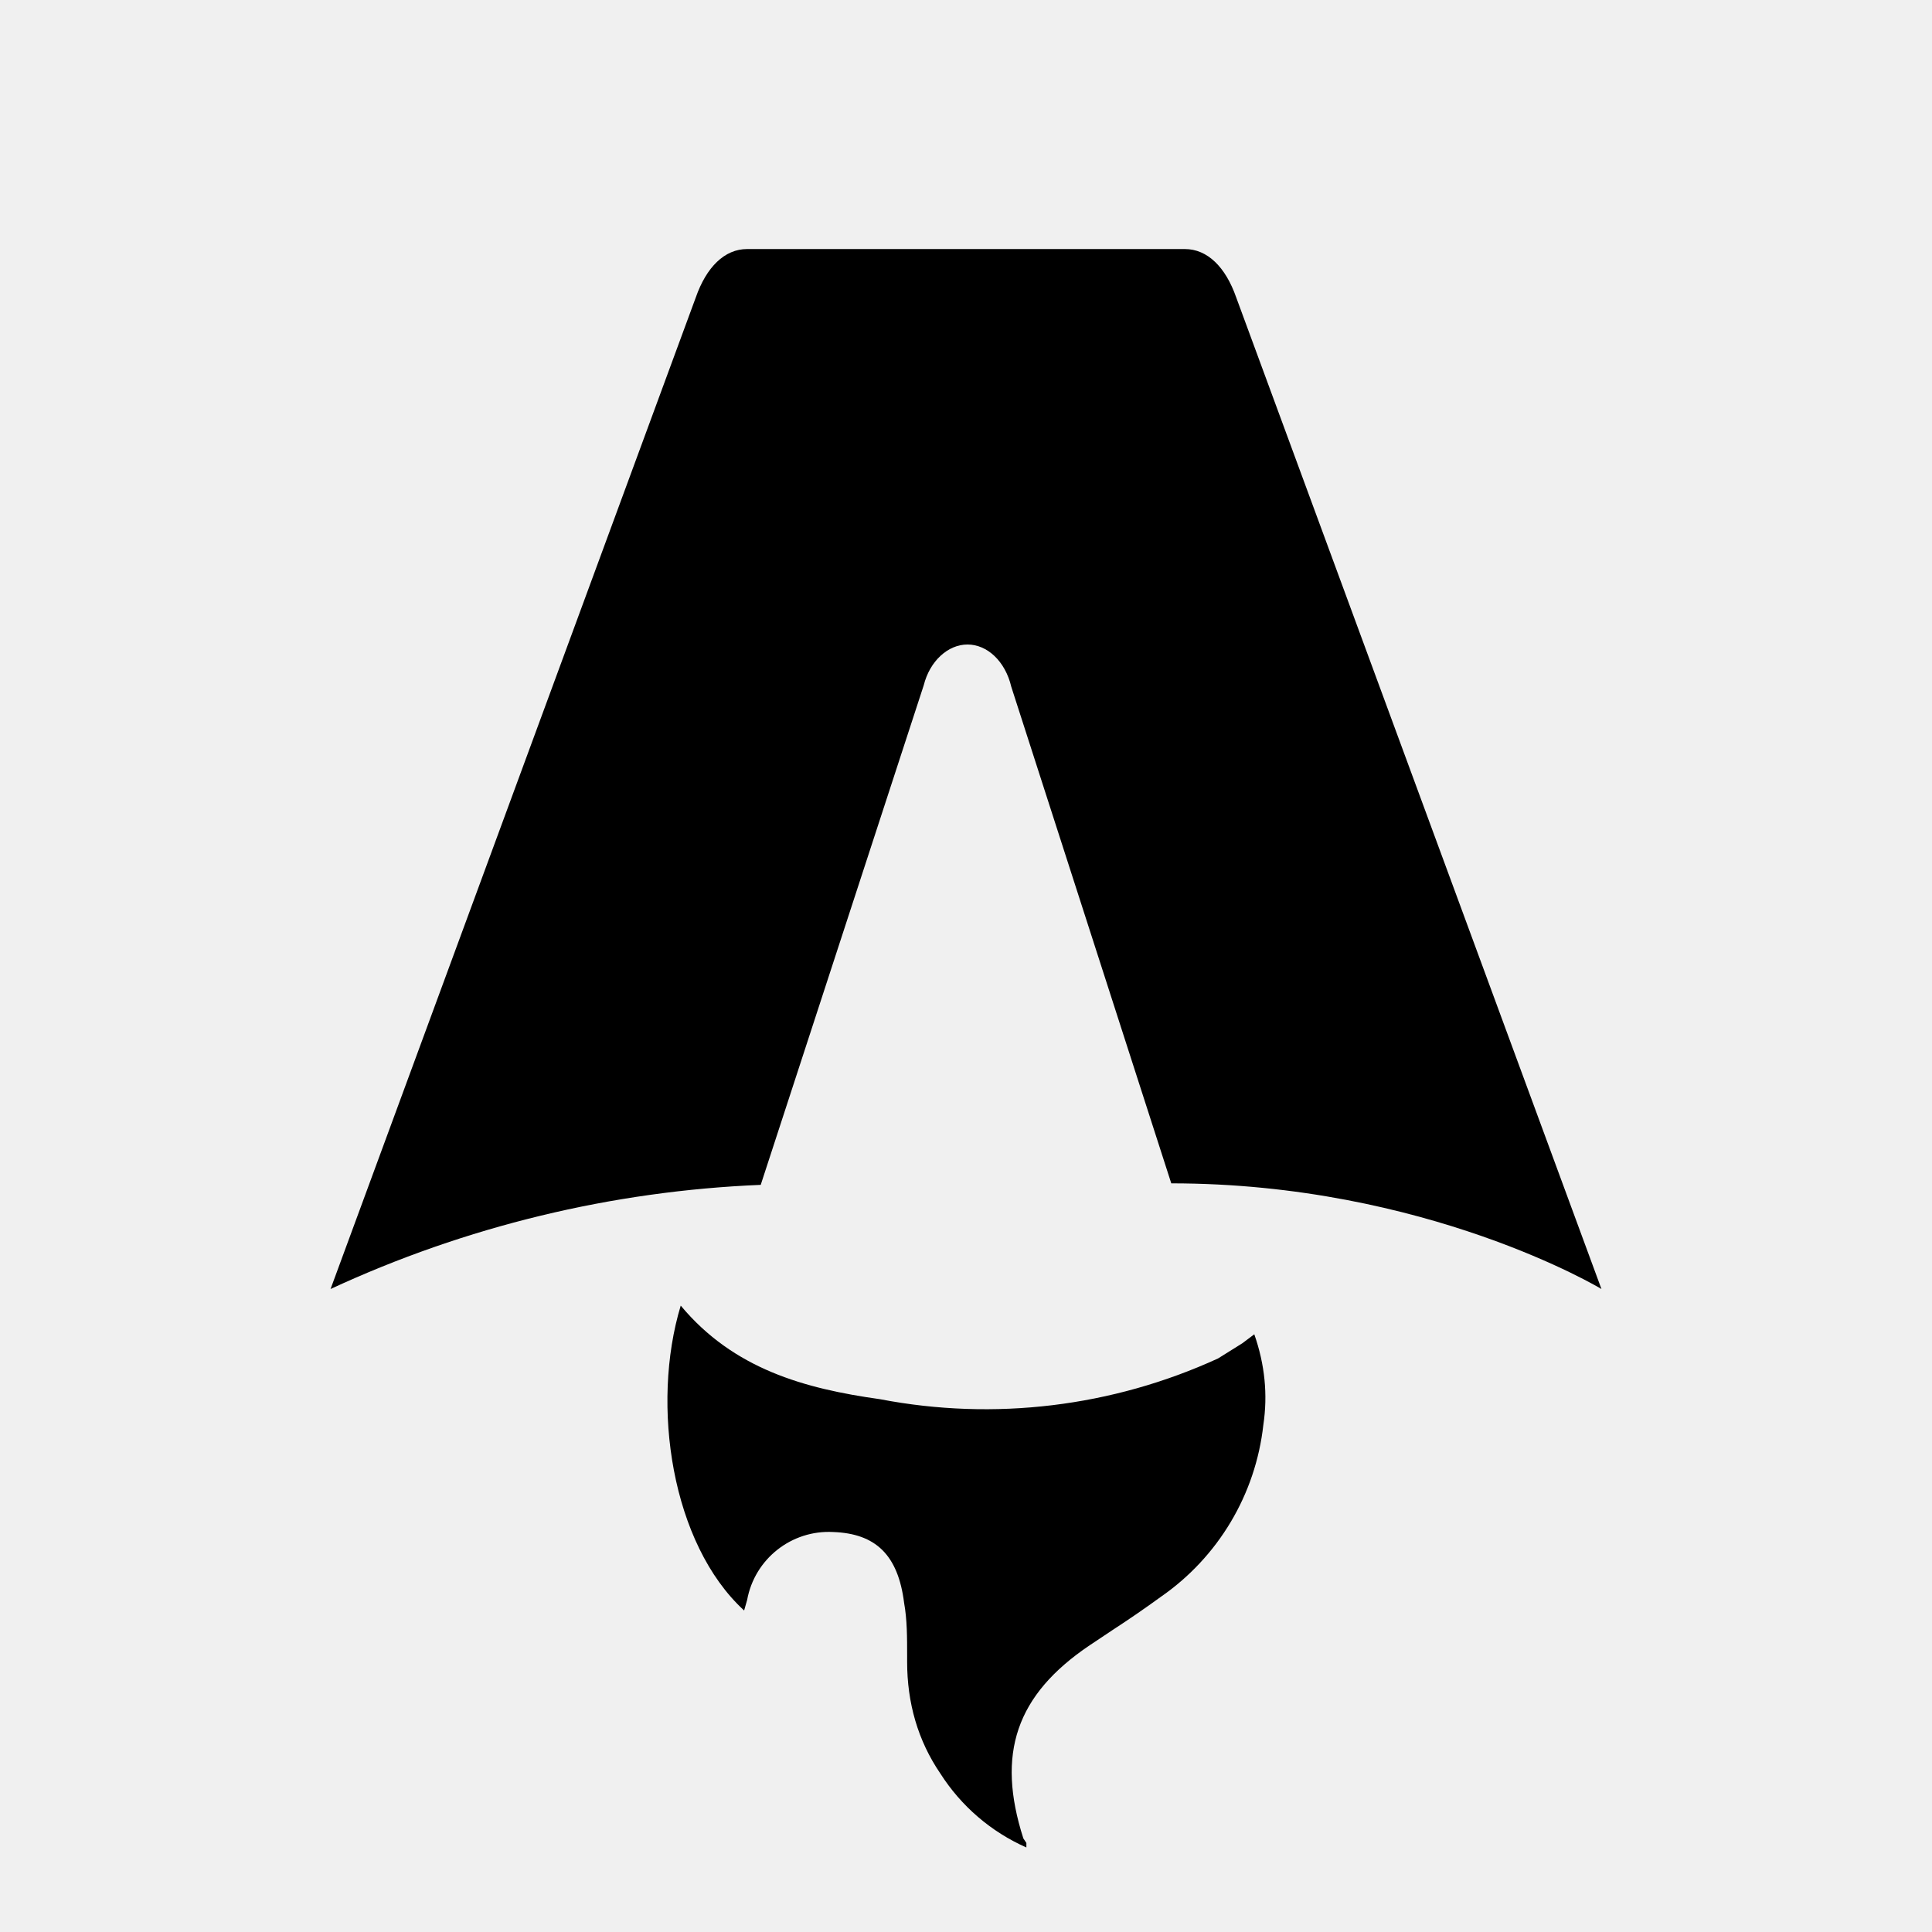
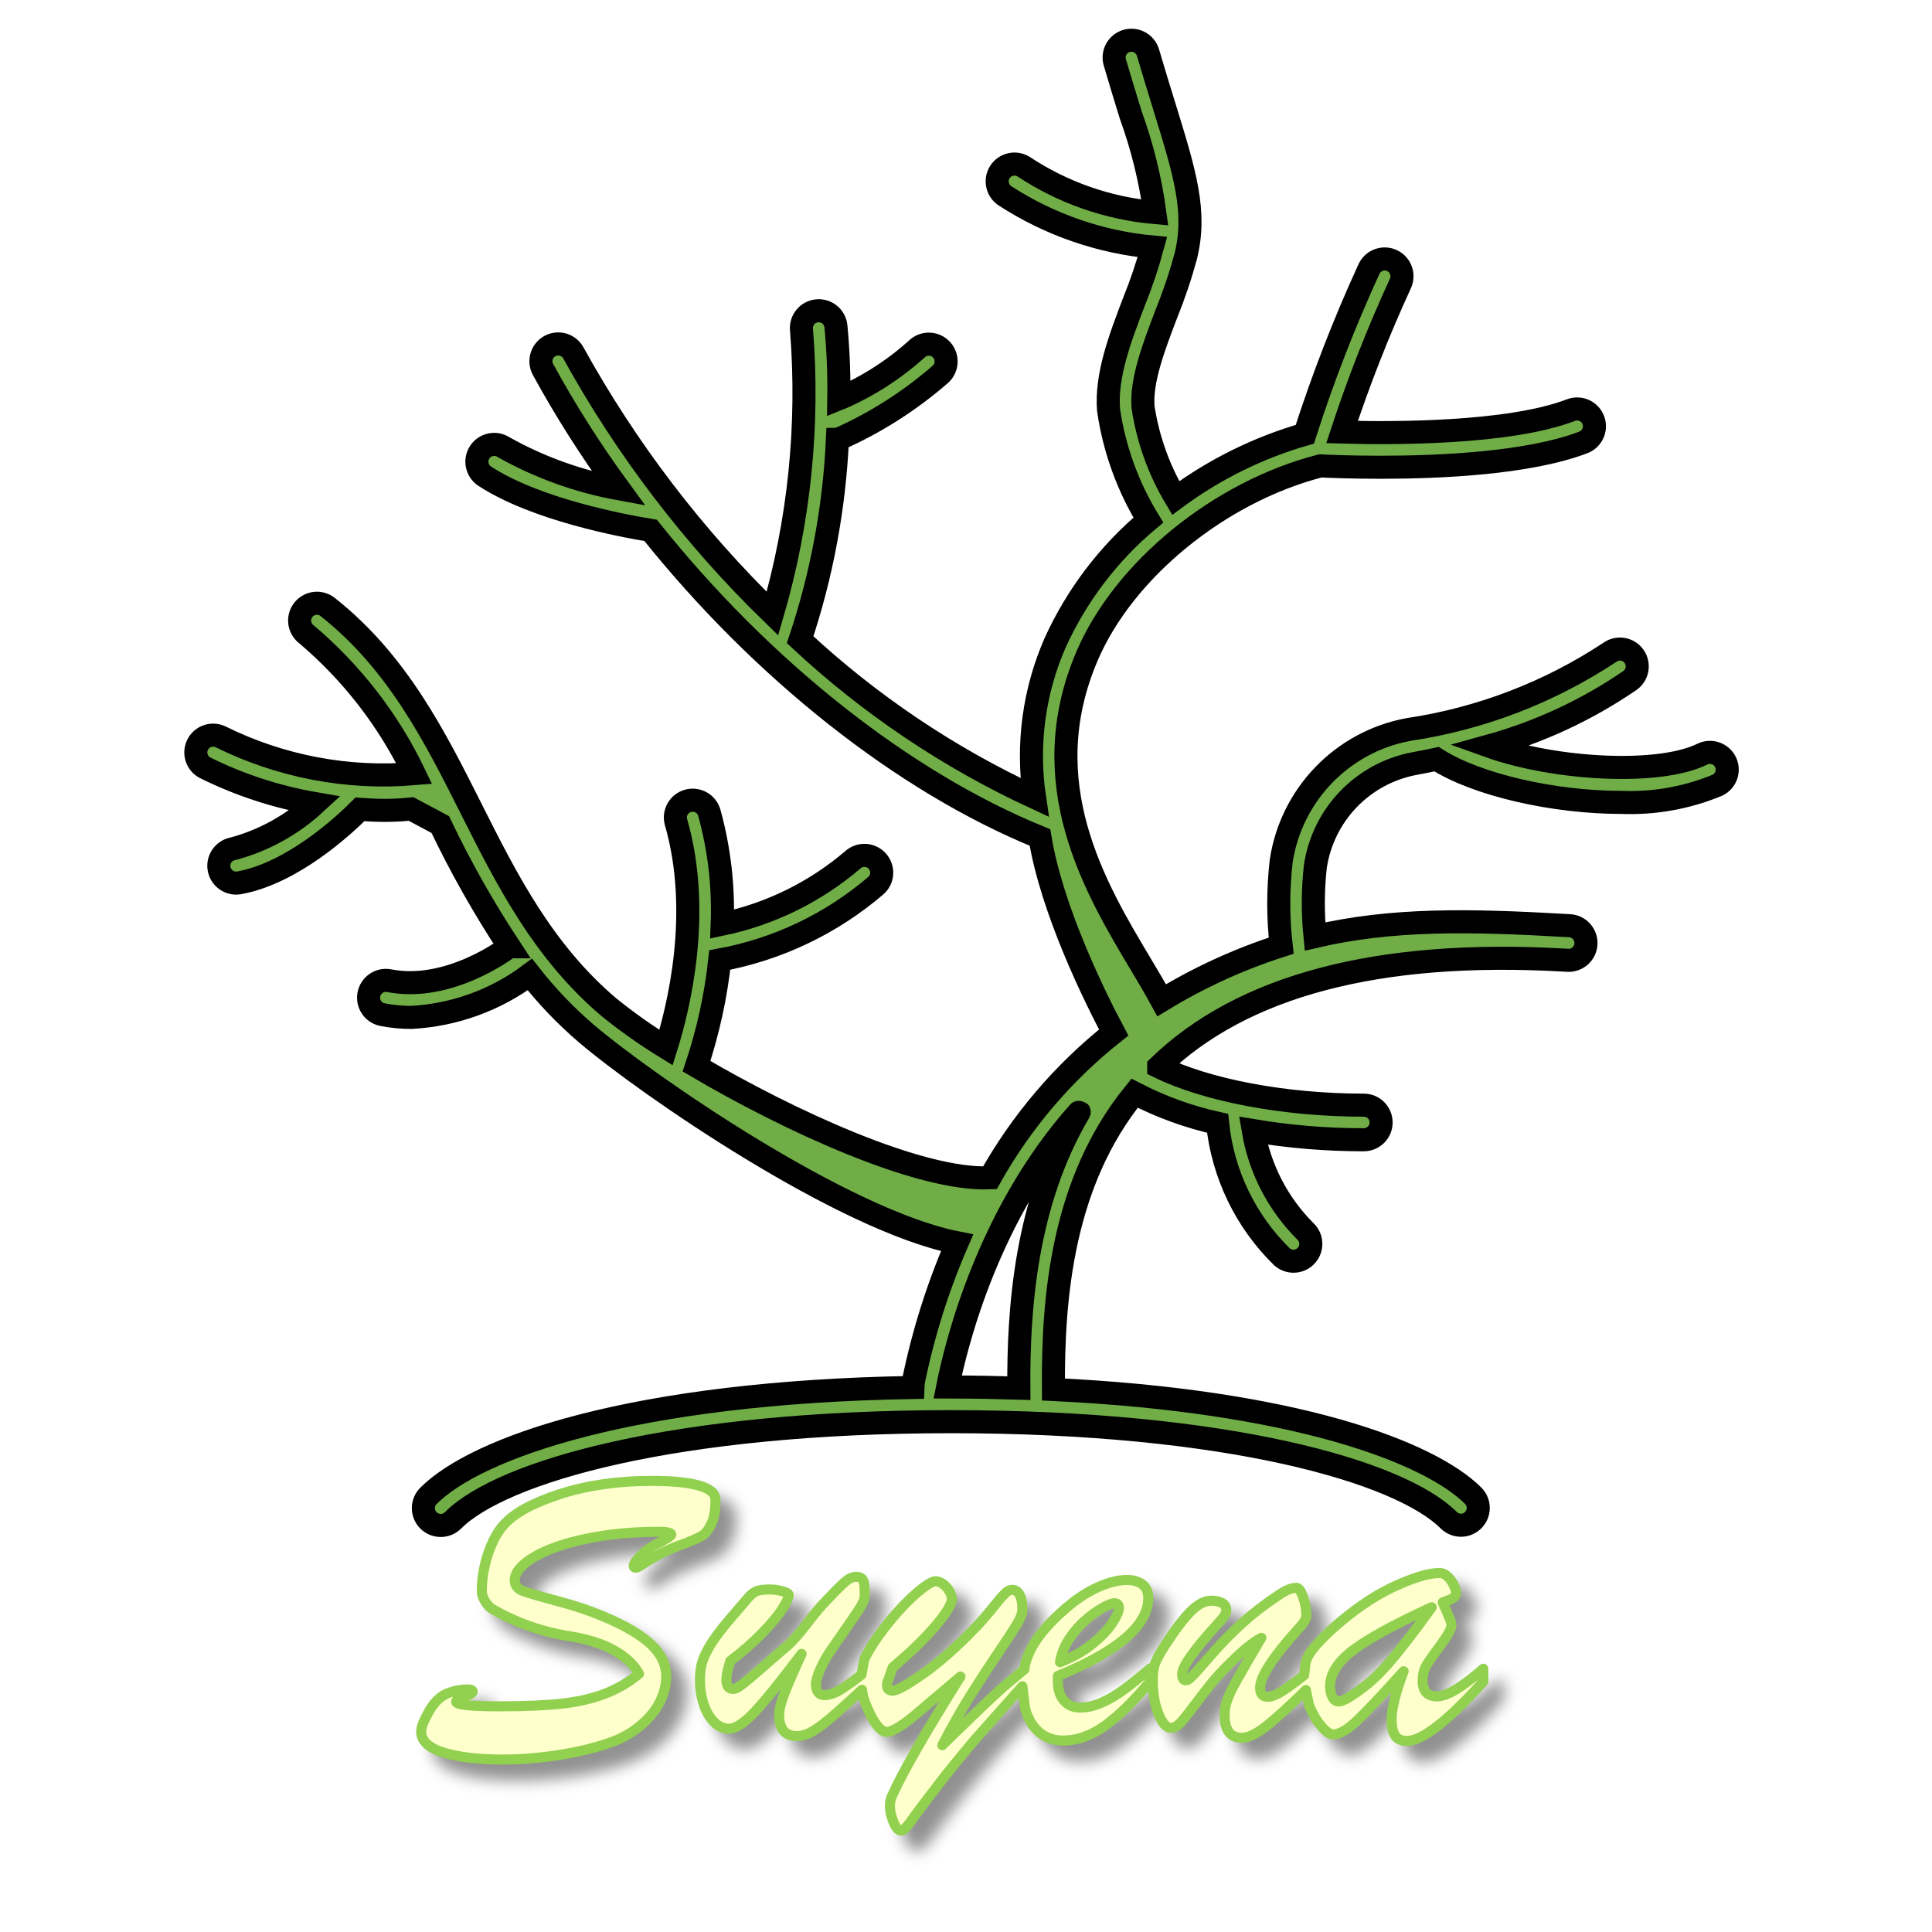
- <svg xmlns="http://www.w3.org/2000/svg" fill="none" viewBox="0 0 128 128">
-   <path d="M50.4 78.5a75.1 75.1 0 0 0-28.5 6.9l24.2-65.7c.7-2 1.9-3.2 3.4-3.2h29c1.5 0 2.7 1.2 3.4 3.2l24.2 65.7s-11.6-7-28.5-7L67 45.5c-.4-1.7-1.6-2.8-2.9-2.8-1.3 0-2.5 1.1-2.9 2.7L50.4 78.5Zm-1.1 28.2Zm-4.2-20.2c-2 6.6-.6 15.8 4.2 20.2a17.5 17.5 0 0 1 .2-.7 5.5 5.5 0 0 1 5.7-4.5c2.8.1 4.3 1.5 4.7 4.7.2 1.1.2 2.3.2 3.5v.4c0 2.7.7 5.2 2.2 7.4a13 13 0 0 0 5.7 4.9v-.3l-.2-.3c-1.8-5.6-.5-9.5 4.4-12.8l1.5-1a73 73 0 0 0 3.2-2.2 16 16 0 0 0 6.8-11.4c.3-2 .1-4-.6-6l-.8.6-1.6 1a37 37 0 0 1-22.4 2.7c-5-.7-9.7-2-13.2-6.2Z" />
-   <style>
-         path { fill: #000; }
-         @media (prefers-color-scheme: dark) {
-             path { fill: #FFF; }
-         }
-     </style>
+ <svg xmlns="http://www.w3.org/2000/svg" width="192" height="192" overflow="hidden">
+   <defs>
+     <filter id="fx0" x="-10%" y="-10%" width="120%" height="120%" filterUnits="userSpaceOnUse" primitiveUnits="userSpaceOnUse">
+       <feComponentTransfer color-interpolation-filters="sRGB">
+         <feFuncR type="discrete" tableValues="0 0" />
+         <feFuncG type="discrete" tableValues="0 0" />
+         <feFuncB type="discrete" tableValues="0 0" />
+         <feFuncA type="linear" slope="0.431" intercept="0" />
+       </feComponentTransfer>
+       <feGaussianBlur stdDeviation="0.751 0.751" />
+     </filter>
+     <clipPath id="clip1">
+       <rect x="0" y="1" width="114" height="43" />
+     </clipPath>
+   </defs>
+   <g>
+     <rect x="0" y="0" width="192" height="192" fill="#FFFFFF" />
+     <g>
+       <g>
+         <g>
+           <path d="M171.477 75.732C171.059 74.88 170.03 74.528 169.178 74.946 164.802 77.096 154.455 76.474 147.961 74.145 152.96 72.761 157.696 70.559 161.976 67.629 162.753 67.084 162.941 66.012 162.396 65.235 161.85 64.458 160.778 64.27 160.001 64.816 159.993 64.821 159.985 64.827 159.977 64.833 153.954 68.814 147.132 71.429 139.992 72.495 133.402 73.706 128.31 78.972 127.321 85.599 127.002 88.384 127.002 91.196 127.321 93.981 123.161 95.312 119.175 97.134 115.446 99.407 114.855 98.321 114.171 97.173 113.408 95.893 108.855 88.28 102.621 77.856 108.026 65.206 111.696 56.612 121.207 48.878 131.214 46.3 131.994 46.339 134.235 46.436 137.2 46.436 143.135 46.436 151.904 46.04 157.31 43.98 158.204 43.662 158.672 42.679 158.354 41.785 158.037 40.89 157.054 40.423 156.16 40.74 156.134 40.749 156.109 40.759 156.084 40.769 149.917 43.122 138.256 43.077 133.371 42.938 135.02 37.921 136.951 33.002 139.156 28.203 139.57 27.349 139.213 26.321 138.359 25.907 137.504 25.493 136.476 25.85 136.062 26.704 133.607 32.056 131.473 37.55 129.672 43.156 125.052 44.489 120.705 46.635 116.838 49.493 115.181 46.724 114.079 43.659 113.595 40.468 113.38 37.826 114.662 34.465 115.902 31.214 116.663 29.334 117.312 27.411 117.844 25.453 118.932 21.007 117.773 17.263 115.675 10.466 115.193 8.919 114.662 7.19 114.093 5.253 113.836 4.339 112.887 3.807 111.973 4.064 111.059 4.322 110.527 5.271 110.785 6.185 110.788 6.197 110.792 6.208 110.795 6.22 111.369 8.176 111.905 9.914 112.39 11.481 113.52 14.602 114.317 17.835 114.765 21.124 110.099 20.709 105.609 19.137 101.703 16.55 100.889 16.061 99.833 16.325 99.344 17.139 98.855 17.953 99.119 19.009 99.933 19.498 104.32 22.329 109.326 24.062 114.525 24.551L114.525 24.551C114.025 26.402 113.411 28.22 112.688 29.996 111.312 33.605 109.889 37.335 110.168 40.753 110.734 44.626 112.079 48.344 114.121 51.683 110.168 55 107.007 59.159 104.869 63.855 102.747 68.688 102.032 74.022 102.806 79.243 94.264 75.282 86.403 69.993 79.516 63.572 81.668 57.142 82.915 50.445 83.223 43.672 83.245 43.672 83.268 43.672 83.292 43.662 86.984 42.028 90.41 39.849 93.455 37.197 94.16 36.562 94.216 35.475 93.581 34.77 92.968 34.09 91.93 34.01 91.22 34.587 88.935 36.668 86.322 38.358 83.486 39.588 83.439 39.604 83.405 39.64 83.361 39.657 83.397 37.244 83.302 34.831 83.073 32.428 82.979 31.483 82.136 30.795 81.191 30.89 80.247 30.984 79.558 31.827 79.653 32.772 80.41 42.273 79.432 51.833 76.766 60.985 68.931 53.372 62.265 44.642 56.984 35.078 56.531 34.244 55.487 33.936 54.653 34.39 53.819 34.843 53.511 35.887 53.965 36.721 56.214 40.83 58.729 44.787 61.493 48.569 57.478 47.834 53.612 46.441 50.053 44.444 49.258 43.924 48.193 44.147 47.673 44.941 47.154 45.736 47.376 46.801 48.171 47.321 53.239 50.636 61.898 52.257 64.66 52.709 75.609 66.406 89.627 77.641 103.351 83.227 104.541 90.496 108.868 99.212 110.678 102.611 105.675 106.575 101.496 111.479 98.377 117.049 91.358 117.346 78.398 111.36 69.22 105.961 70.365 102.535 71.138 98.997 71.529 95.406 77.278 94.351 82.643 91.788 87.078 87.981 87.772 87.333 87.808 86.245 87.16 85.552 86.511 84.859 85.424 84.822 84.73 85.47 81.01 88.643 76.555 90.834 71.771 91.843 71.915 88.115 71.486 84.387 70.496 80.79 70.247 79.874 69.303 79.333 68.387 79.582 67.471 79.83 66.93 80.775 67.178 81.691 67.182 81.705 67.186 81.719 67.191 81.734 69.769 90.728 67.434 100.155 66.192 104.11 64.209 102.891 62.306 101.546 60.496 100.083 53.927 94.502 50.319 87.325 46.83 80.384 43.231 73.222 39.508 65.816 32.587 60.34 31.853 59.738 30.77 59.844 30.168 60.578 29.565 61.311 29.672 62.395 30.405 62.997 30.421 63.01 30.438 63.023 30.454 63.035 34.962 66.847 38.614 71.567 41.17 76.888 34.546 77.444 27.896 76.18 21.938 73.234 21.085 72.816 20.055 73.168 19.637 74.02 19.234 74.842 19.545 75.836 20.346 76.28 23.806 78.001 27.498 79.208 31.306 79.864 28.993 81.995 26.198 83.534 23.16 84.35 22.226 84.519 21.605 85.413 21.774 86.347 21.923 87.165 22.636 87.76 23.467 87.76 23.572 87.76 23.676 87.75 23.778 87.732 29.046 86.769 34.103 82.105 35.773 80.434 36.609 80.494 37.429 80.532 38.214 80.532 39.096 80.534 39.977 80.489 40.854 80.396L43.755 81.943C45.761 86.145 48.052 90.205 50.613 94.093L50.599 94.093C50.546 94.136 44.687 98.648 38.657 97.457 37.724 97.286 36.828 97.905 36.658 98.839 36.49 99.754 37.082 100.636 37.992 100.829 38.942 101.016 39.907 101.11 40.875 101.109 45.137 100.883 49.236 99.4 52.657 96.847 54.329 98.981 56.209 100.945 58.267 102.711 64.377 107.903 83.833 121.291 95.115 123.508 93.196 127.931 91.743 132.542 90.779 137.266 90.748 137.471 90.729 137.678 90.722 137.885 62.799 138.349 47.356 143.878 42.58 148.655 41.906 149.328 41.906 150.419 42.579 151.093 43.252 151.766 44.343 151.767 45.017 151.094 49.9 146.211 67.096 141.285 94.505 141.285 121.914 141.285 139.11 146.202 143.993 151.094 144.676 151.753 145.764 151.734 146.423 151.051 147.066 150.385 147.066 149.329 146.423 148.663 142.025 144.265 128.593 139.221 104.688 138.086 104.615 128.795 105.598 117.435 112.753 108.642 115.362 109.992 118.135 110.999 121.003 111.636 121.517 116.665 123.778 121.355 127.391 124.89 128.094 125.529 129.181 125.477 129.82 124.775 130.459 124.072 130.407 122.985 129.705 122.346 126.993 119.633 125.191 116.144 124.549 112.362 128.178 112.969 131.853 113.272 135.533 113.267 136.482 113.267 137.252 112.498 137.252 111.549 137.252 110.599 136.482 109.83 135.533 109.83 127.627 109.83 119.893 108.342 115.156 106.013L115.156 105.994C123.461 97.945 136.965 94.375 155.312 95.406L155.79 95.434C156.74 95.489 157.554 94.765 157.61 93.816 157.665 92.866 156.941 92.052 155.991 91.996L155.512 91.969C146.03 91.427 138.333 91.281 130.683 93.067 130.45 90.759 130.461 88.434 130.715 86.128 131.479 80.953 135.447 76.835 140.59 75.878 141.327 75.749 142.044 75.594 142.762 75.445 146.762 77.999 154.398 79.742 161.153 79.742 164.42 79.867 167.675 79.281 170.694 78.023 171.54 77.604 171.89 76.581 171.477 75.732ZM101.249 137.95C99.072 137.885 96.844 137.839 94.505 137.839L94.175 137.839C95.074 133.322 98.283 120.562 107.194 110.547 107.258 110.475 107.27 110.485 107.222 110.566 101.933 119.553 101.198 130.029 101.249 137.95Z" stroke="#000000" stroke-width="2.292" fill="#70AD47" />
+         </g>
+       </g>
+     </g>
+     <g clip-path="url(#clip1)" filter="url(#fx0)" transform="translate(39 144)">
+       <g>
+         <path d="M104.878 17.318C101.239 18.984 98.646 20.398 97.099 21.56 95.552 22.721 94.779 23.918 94.779 25.15 94.779 25.598 94.856 25.965 95.01 26.252 95.164 26.539 95.374 26.683 95.64 26.683 95.794 26.683 96.067 26.585 96.459 26.389 97.928 25.521 99.272 24.391 100.49 22.998 101.708 21.605 103.171 19.712 104.878 17.318ZM73.351 16.919C73.099 16.919 72.689 17.081 72.123 17.402 71.556 17.724 70.982 18.144 70.401 18.662 69.82 19.18 69.299 19.789 68.837 20.489 68.375 21.189 68.074 21.952 67.934 22.777 69.194 22.288 70.272 21.679 71.167 20.951 72.063 20.223 72.725 19.526 73.151 18.862 73.578 18.197 73.792 17.71 73.792 17.402 73.792 17.081 73.645 16.919 73.351 16.919ZM47.671 14.295C48.007 14.295 48.234 14.4 48.353 14.61 48.472 14.82 48.532 15.247 48.532 15.891 48.532 16.185 48.504 16.423 48.448 16.605 48.392 16.787 48.276 17.021 48.101 17.308 47.926 17.595 47.573 18.123 47.041 18.893 46.509 19.663 45.879 20.573 45.151 21.623 44.759 22.183 44.416 22.795 44.122 23.46 43.828 24.125 43.681 24.625 43.681 24.961 43.681 25.689 43.968 26.053 44.542 26.053 45.018 26.053 45.571 25.857 46.201 25.465 46.516 25.269 46.915 24.994 47.398 24.641L48.206 24.024 48.48 22.515C48.725 21.962 49.148 21.245 49.75 20.363 50.604 19.173 51.423 18.165 52.207 17.339 52.991 16.514 53.684 15.873 54.285 15.418 54.887 14.963 55.307 14.736 55.545 14.736 55.923 14.736 56.291 14.932 56.648 15.324 57.005 15.716 57.183 16.122 57.183 16.542 57.183 16.808 56.99 17.234 56.605 17.822 56.221 18.41 55.612 19.156 54.779 20.058 53.946 20.961 52.788 22.043 51.304 23.302L50.905 24.457C50.793 24.681 50.737 24.877 50.737 25.045 50.737 25.423 50.926 25.612 51.304 25.612 51.696 25.612 52.616 25.115 54.065 24.121 55.514 23.127 57.085 21.791 58.779 20.111 59.437 19.453 59.982 18.872 60.416 18.368 60.85 17.864 61.242 17.392 61.592 16.951 61.942 16.51 62.233 16.178 62.463 15.954 62.694 15.73 62.901 15.611 63.083 15.597 63.433 15.555 63.706 15.702 63.902 16.038 64.098 16.374 64.196 16.87 64.196 17.528 64.196 17.906 64.028 18.379 63.692 18.946 63.356 19.512 62.726 20.478 61.802 21.843 60.878 23.208 59.958 24.622 59.041 26.084 58.124 27.547 57.19 29.195 56.238 31.029 56.28 30.987 56.711 30.567 57.529 29.769 58.348 28.971 59.212 28.138 60.122 27.271 61.032 26.403 61.781 25.706 62.369 25.181L64.4 23.489 64.454 23.048C64.625 22.381 64.882 21.749 65.225 21.15 65.911 19.953 67.031 18.69 68.585 17.36 69.649 16.451 70.705 15.765 71.755 15.303 72.805 14.841 73.743 14.61 74.569 14.61 75.227 14.61 75.748 14.76 76.133 15.061 76.518 15.362 76.71 15.814 76.71 16.416 76.71 17.297 76.381 18.176 75.723 19.051 75.066 19.925 74.061 20.793 72.71 21.654 71.36 22.515 69.698 23.344 67.724 24.142L67.724 24.667C67.724 25.493 67.927 26.137 68.333 26.599 68.739 27.061 69.271 27.292 69.928 27.292 70.614 27.292 71.325 27.131 72.06 26.809 72.794 26.487 73.526 26.06 74.254 25.528 74.982 24.996 75.87 24.282 76.92 23.386L76.92 24.667C75.338 26.571 73.855 28.03 72.469 29.045 71.083 30.059 69.677 30.567 68.249 30.567 67.003 30.567 66.016 30.084 65.288 29.118 64.924 28.635 64.651 28.063 64.469 27.402L64.199 25.172 59.44 30.525C57.907 32.345 56.724 33.8 55.892 34.892 55.059 35.984 54.572 36.621 54.432 36.803 54.054 37.293 53.715 37.751 53.414 38.178 53.113 38.605 52.861 38.934 52.658 39.165 52.455 39.396 52.291 39.511 52.165 39.511 51.871 39.511 51.608 39.221 51.377 38.64 51.147 38.059 51.031 37.545 51.031 37.097 51.031 36.691 51.108 36.334 51.262 36.026 52.27 33.758 54.53 29.818 58.044 24.205L54.306 27.375C52.529 28.929 51.339 29.706 50.737 29.706 50.191 29.706 49.617 29.08 49.015 27.827 48.715 27.201 48.489 26.614 48.338 26.066L48.258 25.521 46.962 26.709C46.357 27.258 45.858 27.704 45.466 28.047 44.682 28.733 44.003 29.251 43.429 29.601 42.856 29.951 42.31 30.126 41.792 30.126 40.616 30.126 40.028 29.426 40.028 28.026 40.028 27.494 40.203 26.777 40.553 25.874 40.903 24.971 41.47 23.666 42.254 21.959 40.224 24.646 38.681 26.557 37.624 27.691 36.567 28.824 35.703 29.391 35.031 29.391 34.499 29.391 34.009 29.171 33.561 28.73 33.113 28.289 32.767 27.694 32.522 26.945 32.277 26.196 32.155 25.395 32.155 24.541 32.155 23.981 32.207 23.477 32.312 23.029 32.417 22.581 32.617 22.088 32.91 21.549 33.204 21.01 33.593 20.426 34.076 19.796 34.559 19.166 35.15 18.452 35.85 17.654 36.27 17.165 36.623 16.752 36.91 16.416 37.197 16.08 37.477 15.852 37.75 15.733 38.023 15.614 38.467 15.555 39.083 15.555 39.531 15.555 39.958 15.614 40.364 15.733 40.77 15.852 40.973 15.975 40.973 16.101 40.973 16.353 40.767 16.808 40.354 17.465 39.941 18.123 39.276 18.925 38.359 19.869 37.442 20.814 36.382 21.742 35.178 22.651 34.912 23.477 34.779 24.107 34.779 24.541 34.779 25.143 35.01 25.444 35.472 25.444 35.64 25.444 35.92 25.3 36.312 25.014 36.704 24.727 37.365 24.174 38.296 23.355 39.227 22.536 40.063 21.812 40.805 21.182 41.351 20.706 41.984 19.995 42.705 19.051 43.426 18.106 44.01 17.395 44.458 16.919 45.494 15.828 46.201 15.117 46.579 14.788 46.957 14.46 47.321 14.295 47.671 14.295ZM105.655 13.917C105.949 13.917 106.222 14.04 106.474 14.284 106.726 14.529 106.925 14.813 107.072 15.135 107.219 15.457 107.293 15.695 107.293 15.849 107.293 16.101 107.195 16.286 106.999 16.405 106.803 16.524 106.46 16.668 105.97 16.835 106.068 17.059 106.194 17.346 106.348 17.696 106.502 18.046 106.621 18.33 106.705 18.547 106.789 18.764 106.831 18.956 106.831 19.124 106.831 19.46 106.491 20.086 105.813 21.003 105.134 21.92 104.658 22.595 104.385 23.029 104.112 23.463 103.975 23.995 103.975 24.625 103.975 25.661 104.451 26.179 105.403 26.179 106.383 26.179 107.916 25.262 110.001 23.428L110.001 24.709C106.46 28.642 103.926 30.609 102.401 30.609 101.855 30.609 101.466 30.43 101.235 30.073 101.004 29.717 100.889 29.188 100.889 28.488 100.889 27.383 101.288 25.78 102.086 23.68 100.042 25.948 98.523 27.561 97.53 28.52 96.536 29.479 95.717 29.958 95.073 29.958 94.765 29.958 94.38 29.692 93.918 29.16 93.456 28.628 93.047 27.939 92.69 27.092L92.376 25.549 91.791 26.118C90.474 27.383 89.416 28.341 88.618 28.992 87.555 29.86 86.687 30.294 86.015 30.294 84.867 30.294 84.293 29.538 84.293 28.026 84.293 27.578 84.363 27.138 84.503 26.704 84.643 26.27 84.836 25.818 85.081 25.349 85.326 24.881 85.7 24.209 86.204 23.334 86.708 22.459 87.289 21.469 87.947 20.363 87.149 20.769 86.148 21.574 84.944 22.777 84.16 23.533 83.495 24.251 82.95 24.93 82.404 25.608 81.819 26.364 81.196 27.197 80.573 28.03 80.118 28.59 79.832 28.877 79.545 29.164 79.254 29.307 78.96 29.307 78.512 29.307 78.099 28.838 77.722 27.901 77.344 26.963 77.155 25.871 77.155 24.625 77.155 23.855 77.242 23.253 77.417 22.819 77.592 22.386 77.939 21.77 78.456 20.972 79.422 19.488 80.255 18.4 80.955 17.707 81.655 17.014 82.327 16.668 82.971 16.668 83.418 16.668 83.779 16.744 84.052 16.898 84.325 17.052 84.461 17.29 84.461 17.612 84.461 17.752 84.419 17.899 84.335 18.053 84.251 18.207 84.157 18.347 84.052 18.473 83.947 18.599 83.726 18.844 83.39 19.208 81.179 21.658 80.073 23.246 80.073 23.974 80.073 24.38 80.206 24.583 80.472 24.583 80.64 24.583 80.965 24.314 81.448 23.775 81.931 23.236 82.554 22.529 83.317 21.654 84.08 20.779 84.983 19.866 86.025 18.914 87.068 17.962 88.254 17.046 89.584 16.164 90.326 15.646 90.942 15.387 91.432 15.387 91.656 15.387 91.876 15.695 92.093 16.311 92.31 16.927 92.419 17.549 92.419 18.179 92.419 18.487 92.118 18.956 91.516 19.586 89.052 22.329 87.821 24.24 87.821 25.318 87.821 25.92 88.066 26.221 88.555 26.221 88.961 26.221 89.49 26.007 90.141 25.58 90.466 25.367 90.883 25.07 91.393 24.691L92.199 24.07 92.344 22.809C92.469 22.368 92.715 21.917 93.078 21.455 93.442 20.993 94.023 20.384 94.821 19.628 96.949 17.696 99.013 16.262 101.015 15.324 103.017 14.386 104.563 13.917 105.655 13.917ZM27.376 4.763C29.392 4.763 30.949 4.917 32.048 5.225 33.147 5.533 33.696 6.009 33.696 6.652 33.696 7.702 33.553 8.514 33.266 9.088 32.979 9.662 32.671 10.043 32.342 10.232 32.013 10.421 31.436 10.677 30.61 10.999 29.728 11.306 28.962 11.629 28.311 11.964 27.66 12.3 27.103 12.622 26.641 12.93 26.18 13.238 25.893 13.392 25.781 13.392 25.641 13.392 25.571 13.336 25.571 13.224 25.571 12.986 25.819 12.626 26.316 12.143 26.813 11.66 27.425 11.237 28.153 10.873 28.923 10.467 29.308 10.208 29.308 10.096 29.308 9.914 28.881 9.823 28.027 9.823 25.438 9.823 23.044 10.054 20.846 10.516 18.649 10.978 16.917 11.586 15.65 12.342 14.383 13.098 13.75 13.868 13.75 14.652 13.75 15.142 14.012 15.488 14.537 15.691 15.062 15.894 16.22 16.234 18.012 16.709 19.804 17.185 21.406 17.731 22.82 18.347 24.85 19.215 26.355 20.118 27.334 21.056 28.314 21.994 28.804 23.043 28.804 24.205 28.804 25.003 28.612 25.804 28.227 26.609 27.842 27.414 27.278 28.152 26.536 28.824 25.795 29.496 24.941 30.049 23.975 30.483 23.149 30.833 22.11 31.162 20.857 31.47 19.604 31.778 18.247 32.019 16.784 32.194 15.321 32.369 13.925 32.457 12.595 32.457 10.146 32.457 8.175 32.226 6.685 31.764 5.194 31.302 4.449 30.602 4.449 29.664 4.449 29.244 4.7 28.59 5.204 27.701 5.708 26.812 6.303 26.214 6.989 25.906 7.591 25.668 8.172 25.531 8.732 25.496 9.292 25.461 9.572 25.528 9.572 25.696 9.572 25.738 9.551 25.78 9.509 25.822 9.467 25.864 9.418 25.899 9.362 25.927 9.306 25.955 9.25 25.983 9.194 26.011 8.914 26.123 8.686 26.21 8.511 26.273 8.336 26.336 8.196 26.399 8.091 26.462 7.986 26.525 7.934 26.613 7.934 26.725 7.934 27.019 9.383 27.166 12.28 27.166 14.8 27.166 16.864 27.075 18.474 26.893 20.084 26.711 21.504 26.382 22.736 25.906 23.968 25.43 25.088 24.772 26.096 23.932 25.746 23.288 25.221 22.707 24.521 22.189 23.821 21.672 23.034 21.255 22.159 20.94 21.284 20.625 20.371 20.391 19.419 20.237 16.591 19.817 13.953 18.9 11.503 17.486 11.293 17.374 11.069 17.137 10.831 16.773 10.593 16.409 10.474 16.059 10.474 15.723 10.474 14.491 10.681 13.256 11.094 12.017 11.507 10.778 12.035 9.809 12.679 9.109 13.715 7.947 15.58 6.932 18.274 6.065 20.969 5.197 24.003 4.763 27.376 4.763Z" stroke="#92D050" stroke-linejoin="round" stroke-miterlimit="10" fill="#FFFFCC" fill-rule="evenodd" />
+       </g>
+     </g>
+     <path d="M142.284 159.725C138.645 161.39 136.052 162.804 134.505 163.966 132.959 165.128 132.185 166.324 132.185 167.556 132.185 168.004 132.262 168.372 132.416 168.658 132.57 168.945 132.78 169.089 133.046 169.089 133.2 169.089 133.473 168.991 133.865 168.795 135.335 167.927 136.679 166.797 137.896 165.404 139.114 164.011 140.577 162.118 142.284 159.725ZM110.757 159.326C110.505 159.326 110.096 159.487 109.529 159.809 108.962 160.131 108.388 160.551 107.807 161.068 107.226 161.586 106.705 162.195 106.243 162.895 105.781 163.595 105.48 164.358 105.34 165.184 106.6 164.694 107.678 164.085 108.574 163.357 109.469 162.629 110.131 161.933 110.558 161.268 110.985 160.603 111.198 160.117 111.198 159.809 111.198 159.487 111.051 159.326 110.757 159.326ZM85.077 156.701C85.413 156.701 85.64 156.806 85.759 157.016 85.878 157.226 85.938 157.653 85.938 158.297 85.938 158.591 85.91 158.829 85.854 159.011 85.798 159.193 85.682 159.427 85.507 159.714 85.332 160.001 84.979 160.53 84.447 161.299 83.915 162.069 83.285 162.979 82.557 164.029 82.165 164.589 81.823 165.201 81.529 165.866 81.235 166.531 81.088 167.031 81.088 167.367 81.088 168.095 81.375 168.459 81.948 168.459 82.424 168.459 82.977 168.263 83.607 167.871 83.922 167.675 84.321 167.4 84.804 167.047L85.612 166.431 85.886 164.921C86.131 164.368 86.555 163.651 87.156 162.769 88.01 161.579 88.829 160.572 89.613 159.746 90.397 158.92 91.09 158.279 91.692 157.825 92.294 157.37 92.713 157.142 92.951 157.142 93.329 157.142 93.697 157.338 94.054 157.73 94.411 158.122 94.589 158.528 94.589 158.948 94.589 159.214 94.397 159.641 94.012 160.229 93.627 160.816 93.018 161.562 92.185 162.465 91.352 163.367 90.194 164.449 88.71 165.709L88.311 166.863C88.199 167.087 88.143 167.283 88.143 167.451 88.143 167.829 88.332 168.018 88.71 168.018 89.102 168.018 90.022 167.521 91.471 166.527 92.92 165.534 94.491 164.197 96.185 162.517 96.843 161.859 97.389 161.278 97.823 160.774 98.257 160.271 98.648 159.798 98.998 159.357 99.348 158.916 99.639 158.584 99.87 158.36 100.101 158.136 100.307 158.017 100.489 158.003 100.839 157.961 101.112 158.108 101.308 158.444 101.504 158.78 101.602 159.277 101.602 159.935 101.602 160.313 101.434 160.785 101.098 161.352 100.762 161.919 100.132 162.885 99.208 164.249 98.284 165.614 97.364 167.028 96.447 168.491 95.531 169.953 94.596 171.601 93.644 173.435 93.686 173.393 94.117 172.973 94.936 172.175 95.754 171.377 96.619 170.545 97.529 169.677 98.438 168.809 99.187 168.113 99.775 167.588L101.806 165.895 101.86 165.454C102.031 164.787 102.289 164.155 102.632 163.556 103.318 162.36 104.437 161.096 105.991 159.767 107.055 158.857 108.112 158.171 109.161 157.709 110.211 157.247 111.149 157.016 111.975 157.016 112.633 157.016 113.154 157.167 113.539 157.468 113.924 157.769 114.117 158.22 114.117 158.822 114.117 159.704 113.788 160.582 113.13 161.457 112.472 162.332 111.467 163.2 110.117 164.06 108.766 164.921 107.104 165.751 105.13 166.548L105.13 167.073C105.13 167.899 105.333 168.543 105.739 169.005 106.145 169.467 106.677 169.698 107.335 169.698 108.021 169.698 108.731 169.537 109.466 169.215 110.201 168.893 110.932 168.466 111.66 167.934 112.388 167.402 113.277 166.688 114.326 165.793L114.326 167.073C112.745 168.977 111.261 170.436 109.875 171.451 108.49 172.466 107.083 172.973 105.655 172.973 104.409 172.973 103.422 172.49 102.695 171.524 102.331 171.042 102.058 170.469 101.876 169.808L101.605 167.578 96.846 172.931C95.314 174.751 94.131 176.207 93.298 177.298 92.465 178.39 91.979 179.027 91.839 179.209 91.461 179.699 91.121 180.157 90.82 180.584 90.519 181.011 90.267 181.34 90.064 181.571 89.862 181.802 89.697 181.918 89.571 181.918 89.277 181.918 89.015 181.627 88.784 181.046 88.553 180.465 88.437 179.951 88.437 179.503 88.437 179.097 88.514 178.74 88.668 178.432 89.676 176.165 91.937 172.224 95.45 166.611L91.713 169.782C89.935 171.335 88.745 172.112 88.143 172.112 87.597 172.112 87.024 171.486 86.422 170.233 86.121 169.607 85.895 169.02 85.745 168.472L85.664 167.928 84.368 169.115C83.763 169.665 83.264 170.111 82.872 170.454 82.088 171.14 81.41 171.657 80.836 172.007 80.262 172.357 79.716 172.532 79.198 172.532 78.022 172.532 77.434 171.832 77.434 170.433 77.434 169.901 77.609 169.183 77.959 168.281 78.309 167.378 78.876 166.072 79.66 164.365 77.63 167.052 76.087 168.963 75.03 170.097 73.974 171.231 73.109 171.797 72.437 171.797 71.905 171.797 71.415 171.577 70.968 171.136 70.52 170.695 70.173 170.1 69.928 169.351 69.683 168.603 69.561 167.801 69.561 166.947 69.561 166.387 69.613 165.884 69.718 165.436 69.823 164.988 70.023 164.494 70.317 163.955 70.611 163.416 70.999 162.832 71.482 162.202 71.965 161.572 72.556 160.858 73.256 160.061 73.676 159.571 74.029 159.158 74.317 158.822 74.603 158.486 74.883 158.258 75.156 158.139 75.429 158.02 75.874 157.961 76.49 157.961 76.938 157.961 77.364 158.02 77.77 158.139 78.176 158.258 78.379 158.381 78.379 158.507 78.379 158.759 78.173 159.214 77.76 159.872 77.347 160.53 76.682 161.331 75.765 162.276 74.848 163.221 73.788 164.148 72.584 165.058 72.318 165.884 72.185 166.513 72.185 166.947 72.185 167.549 72.416 167.85 72.878 167.85 73.046 167.85 73.326 167.707 73.718 167.42 74.11 167.133 74.771 166.58 75.702 165.761 76.633 164.942 77.469 164.218 78.211 163.588 78.757 163.112 79.391 162.402 80.111 161.457 80.832 160.512 81.417 159.802 81.865 159.326 82.9 158.234 83.607 157.524 83.985 157.195 84.363 156.866 84.727 156.701 85.077 156.701ZM143.061 156.323C143.355 156.323 143.628 156.446 143.88 156.691 144.132 156.936 144.332 157.219 144.479 157.541 144.626 157.863 144.699 158.101 144.699 158.255 144.699 158.507 144.601 158.692 144.405 158.811 144.209 158.93 143.866 159.074 143.376 159.242 143.474 159.466 143.6 159.753 143.754 160.103 143.908 160.453 144.027 160.736 144.111 160.953 144.195 161.17 144.237 161.362 144.237 161.53 144.237 161.866 143.898 162.493 143.219 163.409 142.54 164.326 142.064 165.002 141.791 165.436 141.518 165.87 141.382 166.401 141.382 167.031 141.382 168.067 141.858 168.585 142.809 168.585 143.789 168.585 145.322 167.668 147.408 165.835L147.408 167.115C143.866 171.049 141.333 173.015 139.807 173.015 139.261 173.015 138.873 172.837 138.642 172.48 138.411 172.123 138.295 171.594 138.295 170.895 138.295 169.789 138.694 168.186 139.492 166.086 137.448 168.354 135.93 169.967 134.936 170.926 133.942 171.885 133.123 172.364 132.479 172.364 132.171 172.364 131.786 172.098 131.325 171.566 130.863 171.035 130.453 170.345 130.096 169.498L129.783 167.955 129.198 168.525C127.88 169.79 126.823 170.748 126.025 171.398 124.961 172.266 124.093 172.7 123.421 172.7 122.273 172.7 121.7 171.944 121.7 170.433 121.7 169.985 121.77 169.544 121.909 169.11 122.049 168.676 122.242 168.225 122.487 167.756 122.732 167.287 123.106 166.615 123.61 165.74 124.114 164.865 124.695 163.875 125.353 162.769 124.555 163.175 123.554 163.98 122.35 165.184 121.567 165.939 120.902 166.657 120.356 167.336 119.81 168.015 119.225 168.77 118.603 169.603 117.98 170.436 117.525 170.996 117.238 171.283 116.951 171.57 116.66 171.713 116.367 171.713 115.919 171.713 115.506 171.245 115.128 170.307 114.75 169.369 114.561 168.277 114.561 167.031 114.561 166.261 114.648 165.66 114.823 165.226 114.998 164.792 115.345 164.176 115.863 163.378 116.828 161.894 117.661 160.806 118.361 160.113 119.061 159.42 119.733 159.074 120.377 159.074 120.825 159.074 121.185 159.151 121.458 159.305 121.731 159.459 121.867 159.697 121.867 160.019 121.867 160.159 121.825 160.306 121.742 160.46 121.658 160.613 121.563 160.753 121.458 160.879 121.353 161.005 121.133 161.25 120.797 161.614 118.585 164.064 117.479 165.653 117.479 166.38 117.479 166.786 117.612 166.989 117.878 166.989 118.046 166.989 118.372 166.72 118.855 166.181 119.337 165.642 119.96 164.935 120.723 164.06 121.486 163.186 122.389 162.272 123.432 161.32 124.474 160.369 125.661 159.452 126.991 158.57 127.732 158.052 128.348 157.793 128.838 157.793 129.062 157.793 129.283 158.101 129.5 158.717 129.717 159.333 129.825 159.956 129.825 160.585 129.825 160.893 129.524 161.362 128.922 161.992 126.459 164.736 125.227 166.646 125.227 167.724 125.227 168.326 125.472 168.627 125.962 168.627 126.368 168.627 126.896 168.414 127.547 167.987 127.872 167.773 128.29 167.477 128.799 167.097L129.605 166.476 129.75 165.215C129.876 164.774 130.121 164.323 130.485 163.861 130.849 163.399 131.429 162.79 132.227 162.034 134.355 160.103 136.42 158.668 138.421 157.73 140.423 156.792 141.97 156.323 143.061 156.323ZM64.782 147.169C66.798 147.169 68.355 147.323 69.454 147.631 70.553 147.939 71.102 148.415 71.102 149.059 71.102 150.108 70.959 150.92 70.672 151.494 70.385 152.068 70.077 152.45 69.748 152.638 69.419 152.827 68.842 153.083 68.016 153.405 67.134 153.713 66.368 154.035 65.717 154.371 65.066 154.707 64.51 155.029 64.048 155.336 63.586 155.644 63.299 155.798 63.187 155.798 63.047 155.798 62.977 155.742 62.977 155.63 62.977 155.392 63.225 155.032 63.722 154.549 64.219 154.066 64.832 153.643 65.559 153.279 66.329 152.873 66.714 152.614 66.714 152.502 66.714 152.32 66.287 152.229 65.433 152.229 62.844 152.229 60.45 152.46 58.253 152.922 56.055 153.384 54.323 153.993 53.056 154.749 51.789 155.504 51.156 156.274 51.156 157.058 51.156 157.548 51.419 157.895 51.943 158.097 52.468 158.3 53.627 158.64 55.418 159.116 57.21 159.592 58.813 160.138 60.226 160.753 62.256 161.621 63.761 162.524 64.74 163.462 65.72 164.4 66.21 165.45 66.21 166.611 66.21 167.409 66.018 168.211 65.633 169.015 65.248 169.82 64.684 170.559 63.943 171.231 63.201 171.902 62.347 172.455 61.381 172.889 60.555 173.239 59.516 173.568 58.263 173.876 57.011 174.184 55.653 174.425 54.19 174.6 52.727 174.775 51.331 174.863 50.001 174.863 47.552 174.863 45.582 174.632 44.091 174.17 42.6 173.708 41.855 173.008 41.855 172.07 41.855 171.65 42.107 170.996 42.611 170.107 43.114 169.218 43.709 168.62 44.395 168.312 44.997 168.074 45.578 167.938 46.138 167.903 46.698 167.868 46.978 167.934 46.978 168.102 46.978 168.144 46.957 168.186 46.915 168.228 46.873 168.27 46.824 168.305 46.768 168.333 46.712 168.361 46.656 168.389 46.6 168.417 46.32 168.529 46.093 168.617 45.917 168.679 45.743 168.742 45.603 168.805 45.498 168.868 45.393 168.931 45.34 169.019 45.34 169.131 45.34 169.425 46.789 169.572 49.686 169.572 52.206 169.572 54.27 169.481 55.88 169.299 57.49 169.117 58.911 168.788 60.142 168.312 61.374 167.836 62.494 167.178 63.502 166.338 63.152 165.695 62.627 165.114 61.927 164.596 61.227 164.078 60.44 163.661 59.565 163.346 58.69 163.032 57.777 162.797 56.825 162.643 53.998 162.223 51.359 161.306 48.91 159.893 48.7 159.781 48.475 159.543 48.238 159.179 48 158.815 47.881 158.465 47.881 158.129 47.881 156.897 48.087 155.662 48.5 154.423 48.913 153.184 49.441 152.215 50.085 151.515 51.121 150.353 52.986 149.339 55.681 148.471 58.375 147.603 61.409 147.169 64.782 147.169Z" stroke="#92D050" stroke-linejoin="round" stroke-miterlimit="10" fill="#FFFFCC" fill-rule="evenodd" />
+     <text fill="#000000" fill-opacity="0" font-family="Arial,Arial_MSFontService,sans-serif" font-size="34.748" x="41.855" y="177.574">Suyena</text>
+   </g>
</svg>
